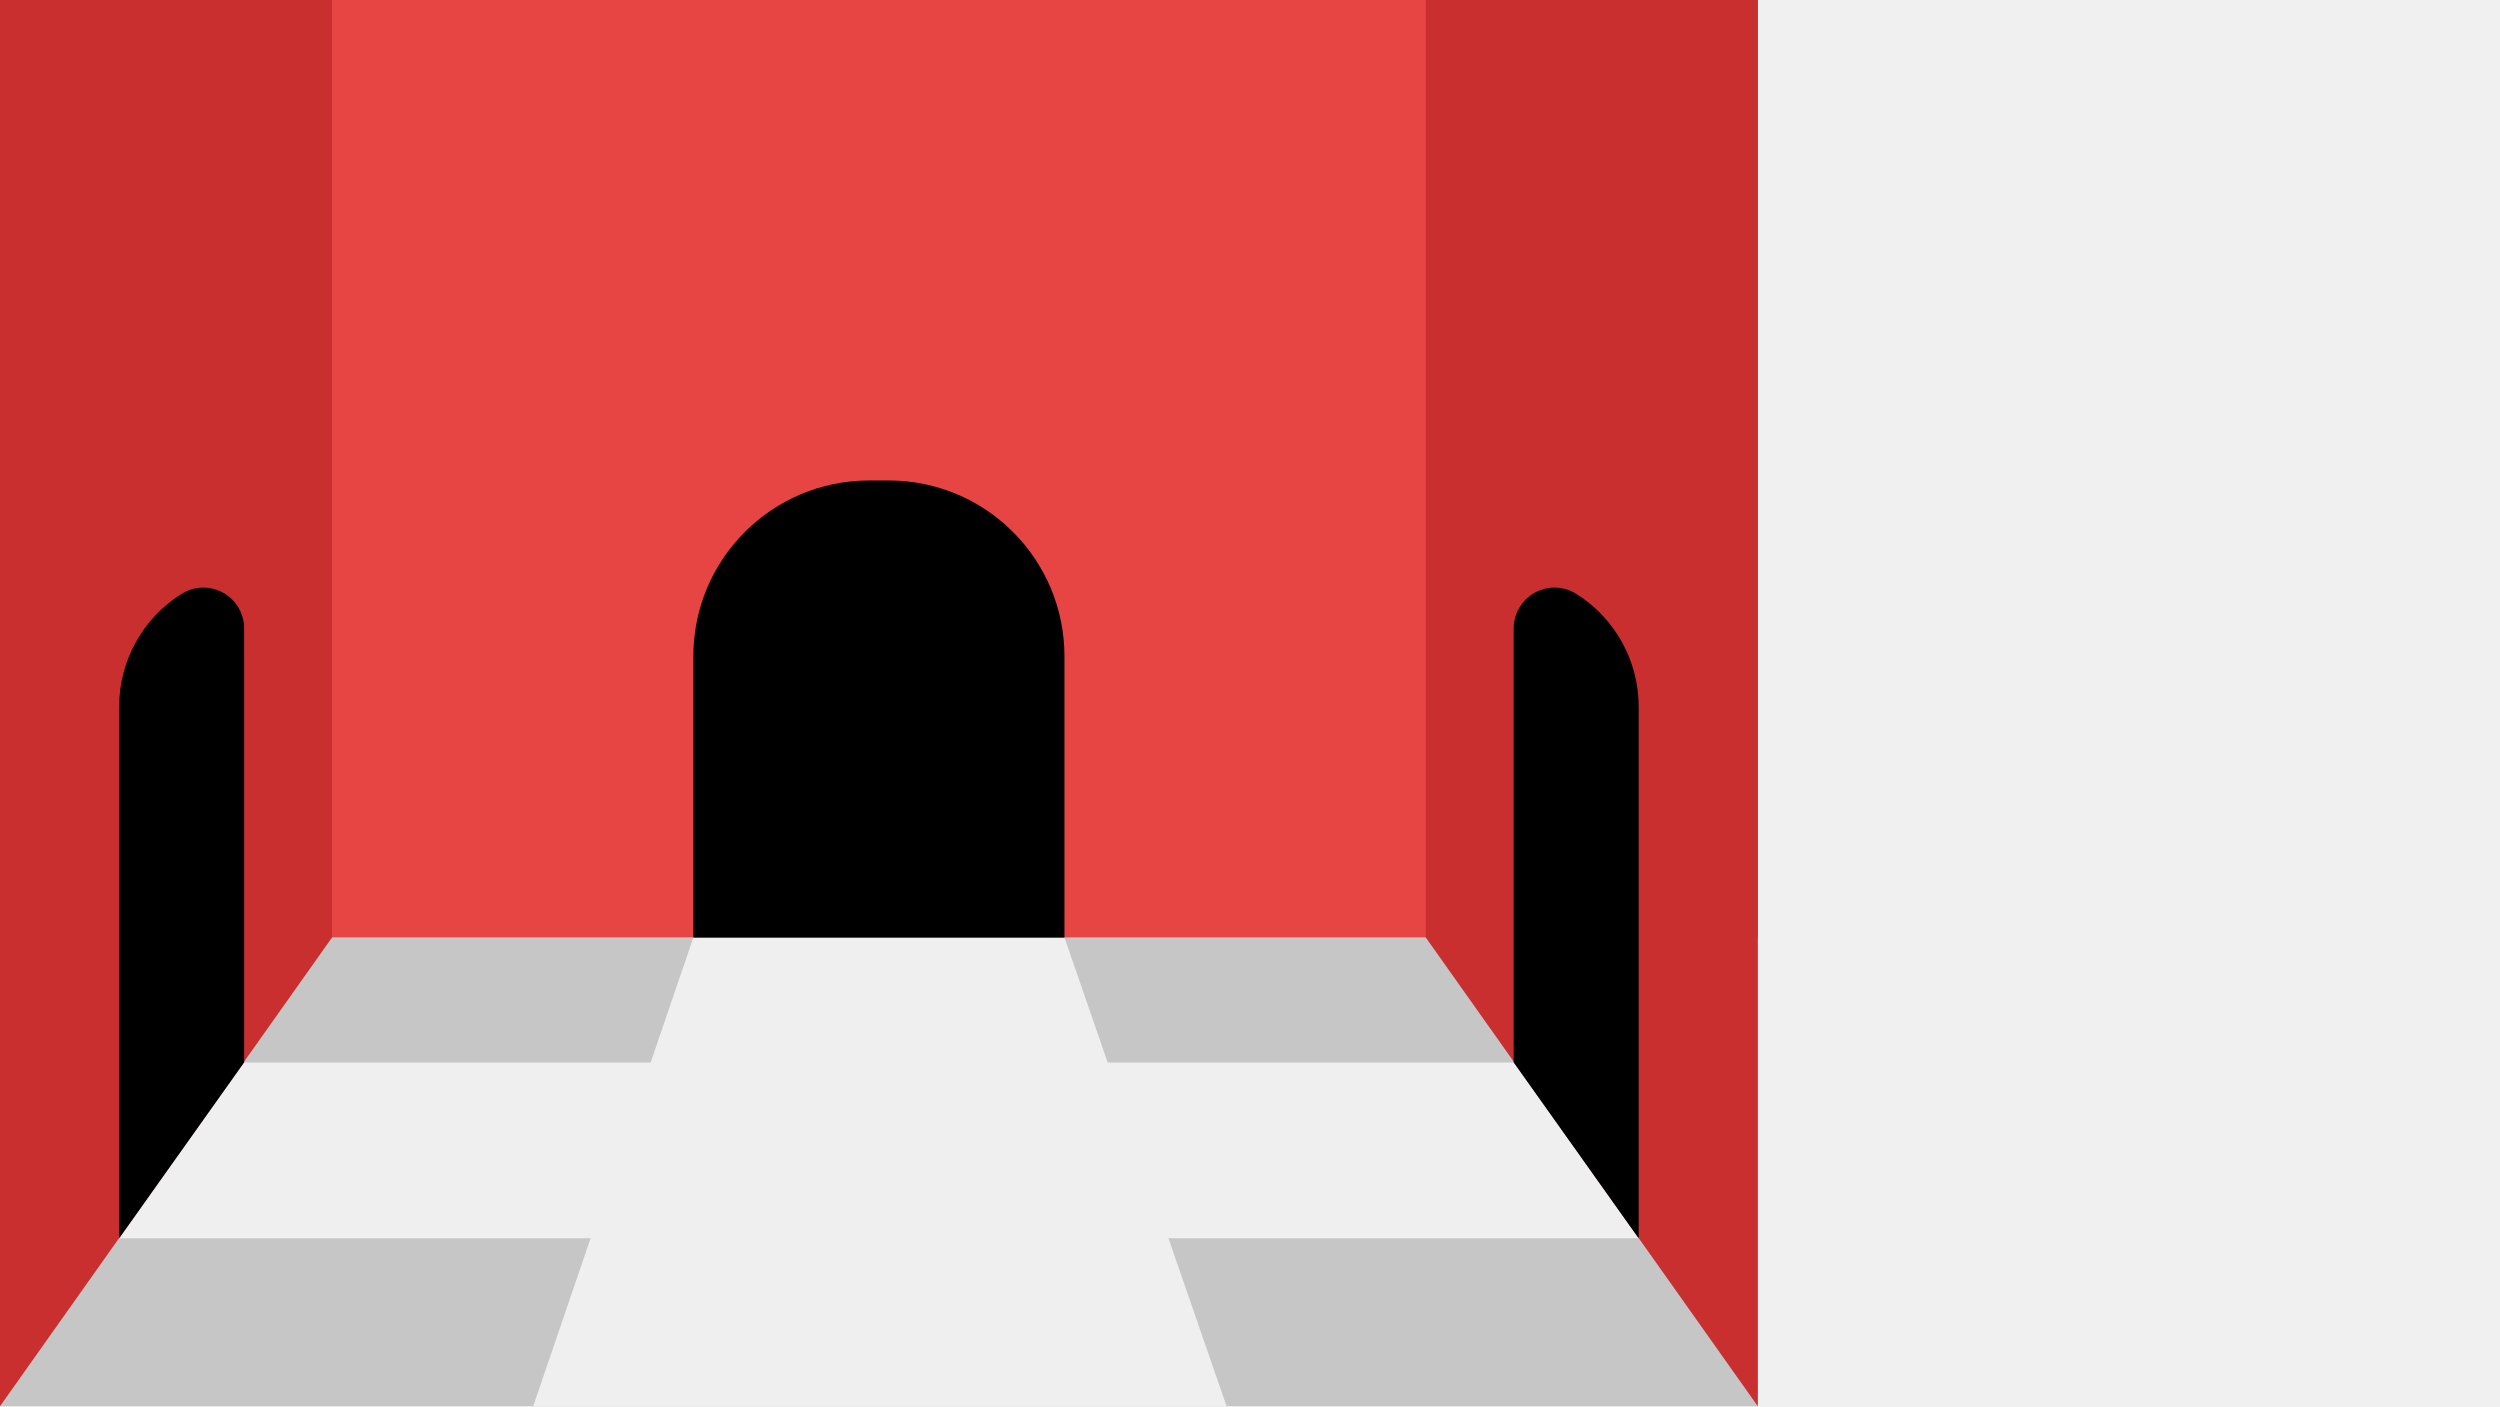
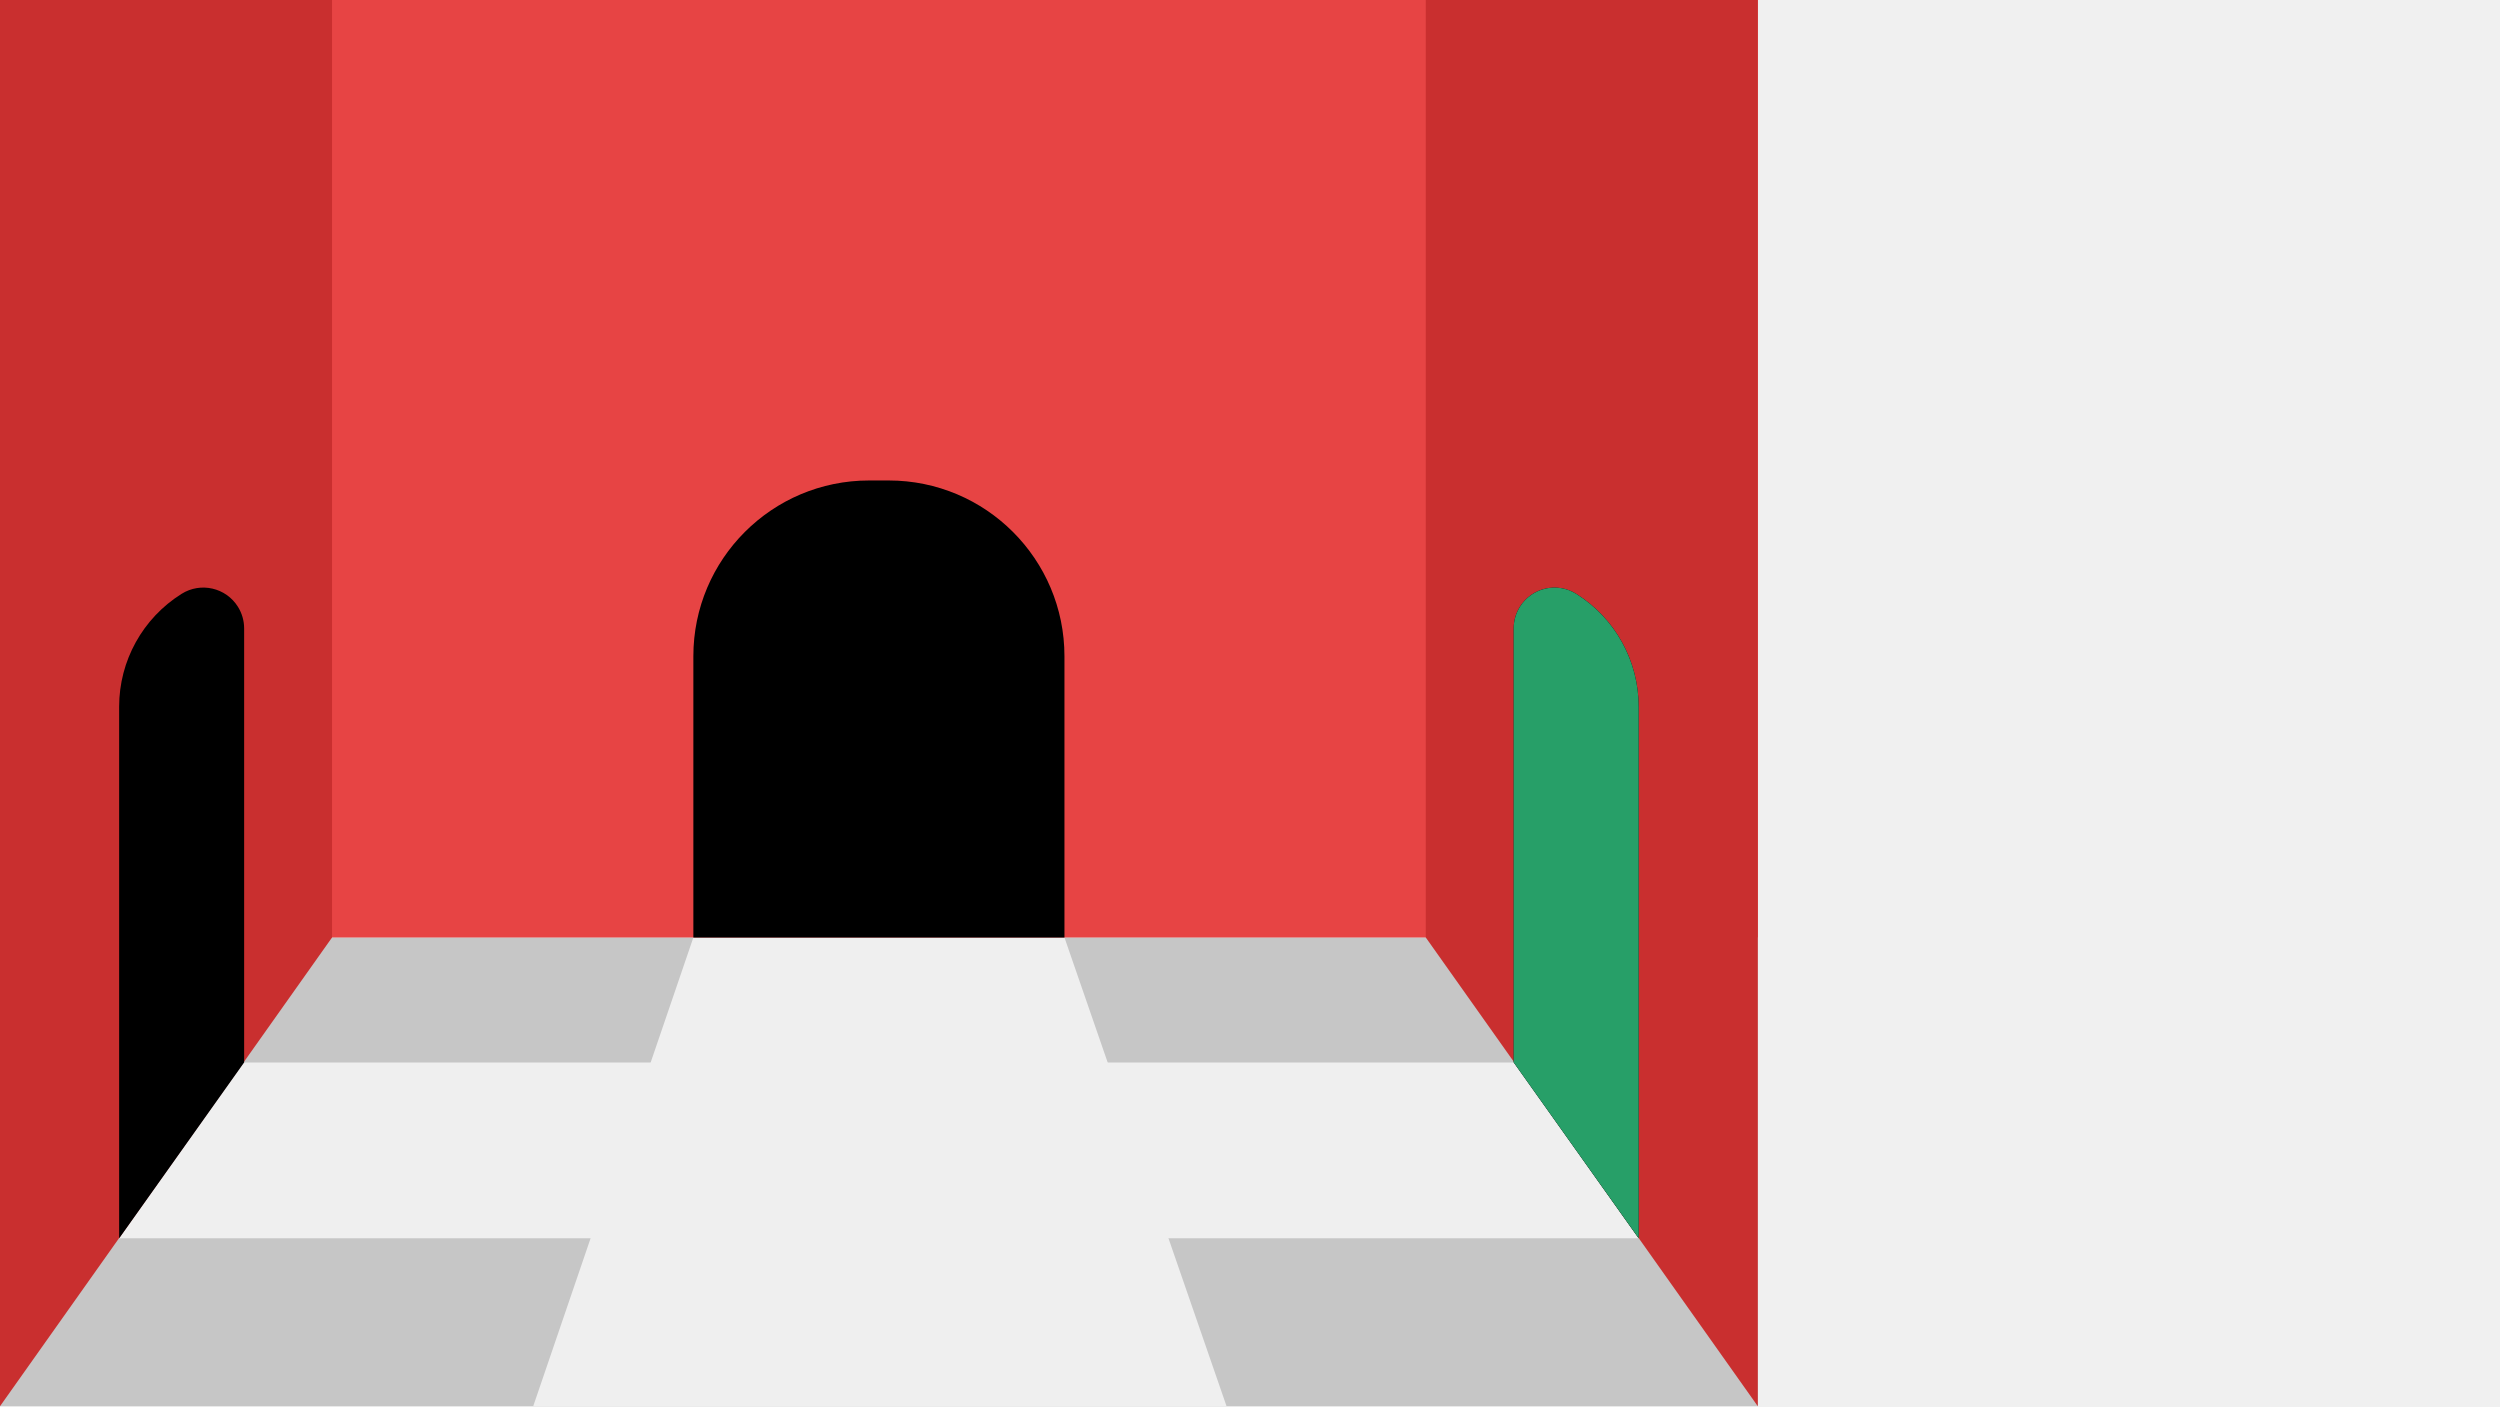
- <svg xmlns="http://www.w3.org/2000/svg" width="100%" height="100%" viewBox="0 0 1280 720" version="1.1">
+ <svg xmlns="http://www.w3.org/2000/svg" width="1280px" height="720px" viewBox="0 0 1280 720" version="1.1">
  <g id="BOARD2" stroke="none" stroke-width="1" fill="none" fill-rule="evenodd">
    <g id="SCENE">
      <g id="BACKGROUND">
        <rect id="Rectangle-Copy-2" stroke="#FFFFFF" transform="translate(450, 360) scale(-1, 1) translate(-450, -360) " x="0.5" y="0.5" width="899" height="719" />
        <rect id="Rectangle-Copy-3" fill="#C6C6C6" transform="translate(450, 600) scale(-1, 1) translate(-450, -600) " x="0" y="480" width="900" height="240" />
        <polygon id="Path-8" fill="#EFEFEF" points="355 480 273 720 628 720 545 480" />
        <polygon id="Path-17" fill="#EFEFEF" points="61 634 839 634 775 544 125 544" />
        <rect id="Rectangle-Copy-4" fill="#E74444" transform="translate(450, 240) scale(-1, -1) translate(-450, -240) " x="0" y="0" width="900" height="480" />
+         <polygon id="Path-16" fill="#C92F2F" points="170 480 170 0 0 0 0 720" />
+         <polygon id="Path-16-Copy" fill="#C92F2F" transform="translate(815, 360) scale(-1, 1) translate(-815, -360) " points="900 480 900 0 730 0 730 720" />
+         <path d="M445,246 L455,246 C504.706,246 545,286.294 545,336 L545,480 L545,480 L355,480 L355,336 C355,286.294 395.294,246 445,246 Z" id="Rectangle" fill="#000000" />
+         <path d="M93,304.033 C102.787,297.906 115.687,300.873 121.814,310.66 C123.896,313.986 125,317.83 125,321.753 L125,543.934 L125,543.934 L61,634 L61,361.82 C61,338.331 73.091,316.497 93,304.033 Z" id="door_01" fill="#000000" />
+         <path d="M807,304.033 C816.787,297.906 829.687,300.873 835.814,310.66 C837.896,313.986 839,317.83 839,321.753 L839,543.934 L839,543.934 L775,634 L775,361.82 C775,338.331 787.091,316.497 807,304.033 Z" id="Rectangle-Copy-5" fill="#000000" transform="translate(807, 459) scale(-1, 1) translate(-807, -459) " />
      </g>
-       <polygon id="Path-16" fill="#C92F2F" points="170 480 170 0 0 0 0 720" />
-       <polygon id="Path-16-Copy" fill="#C92F2F" transform="translate(815, 360) scale(-1, 1) translate(-815, -360) " points="900 480 900 0 730 0 730 720" />
-       <g id="FOREGROUND" transform="translate(61, 246)" fill="#000000">
-         <path d="M384,0 L394,0 C443.706,-9.13077564e-15 484,40.294 484,90 L484,234 L484,234 L294,234 L294,90 C294,40.294 334.294,9.13077564e-15 384,0 Z" id="Rectangle" />
-         <path d="M32,58.033 C41.787,51.906 54.687,54.873 60.814,64.66 C62.896,67.986 64,71.83 64,75.753 L64,297.934 L64,297.934 L0,388 L0,115.82 C-2.87651386e-15,92.331 12.091,70.497 32,58.033 Z" id="door_01" />
-         <path d="M746,58.033 C755.787,51.906 768.687,54.873 774.814,64.66 C776.896,67.986 778,71.83 778,75.753 L778,297.934 L778,297.934 L714,388 L714,115.82 C714,92.331 726.091,70.497 746,58.033 Z" id="Rectangle-Copy-5" transform="translate(746, 213) scale(-1, 1) translate(-746, -213) " />
+       <g id="FOREGROUND" transform="translate(775, 284)" fill="#279F68">
+         <path d="M32,20.033 C41.787,13.906 54.687,16.873 60.814,26.66 C62.896,29.986 64,33.83 64,37.753 L64,259.934 L64,259.934 L0,350 L0,77.82 C-2.87651386e-15,54.331 12.091,32.497 32,20.033 Z" id="door_01" transform="translate(32, 175) scale(-1, 1) translate(-32, -175) " />
      </g>
    </g>
  </g>
</svg>
